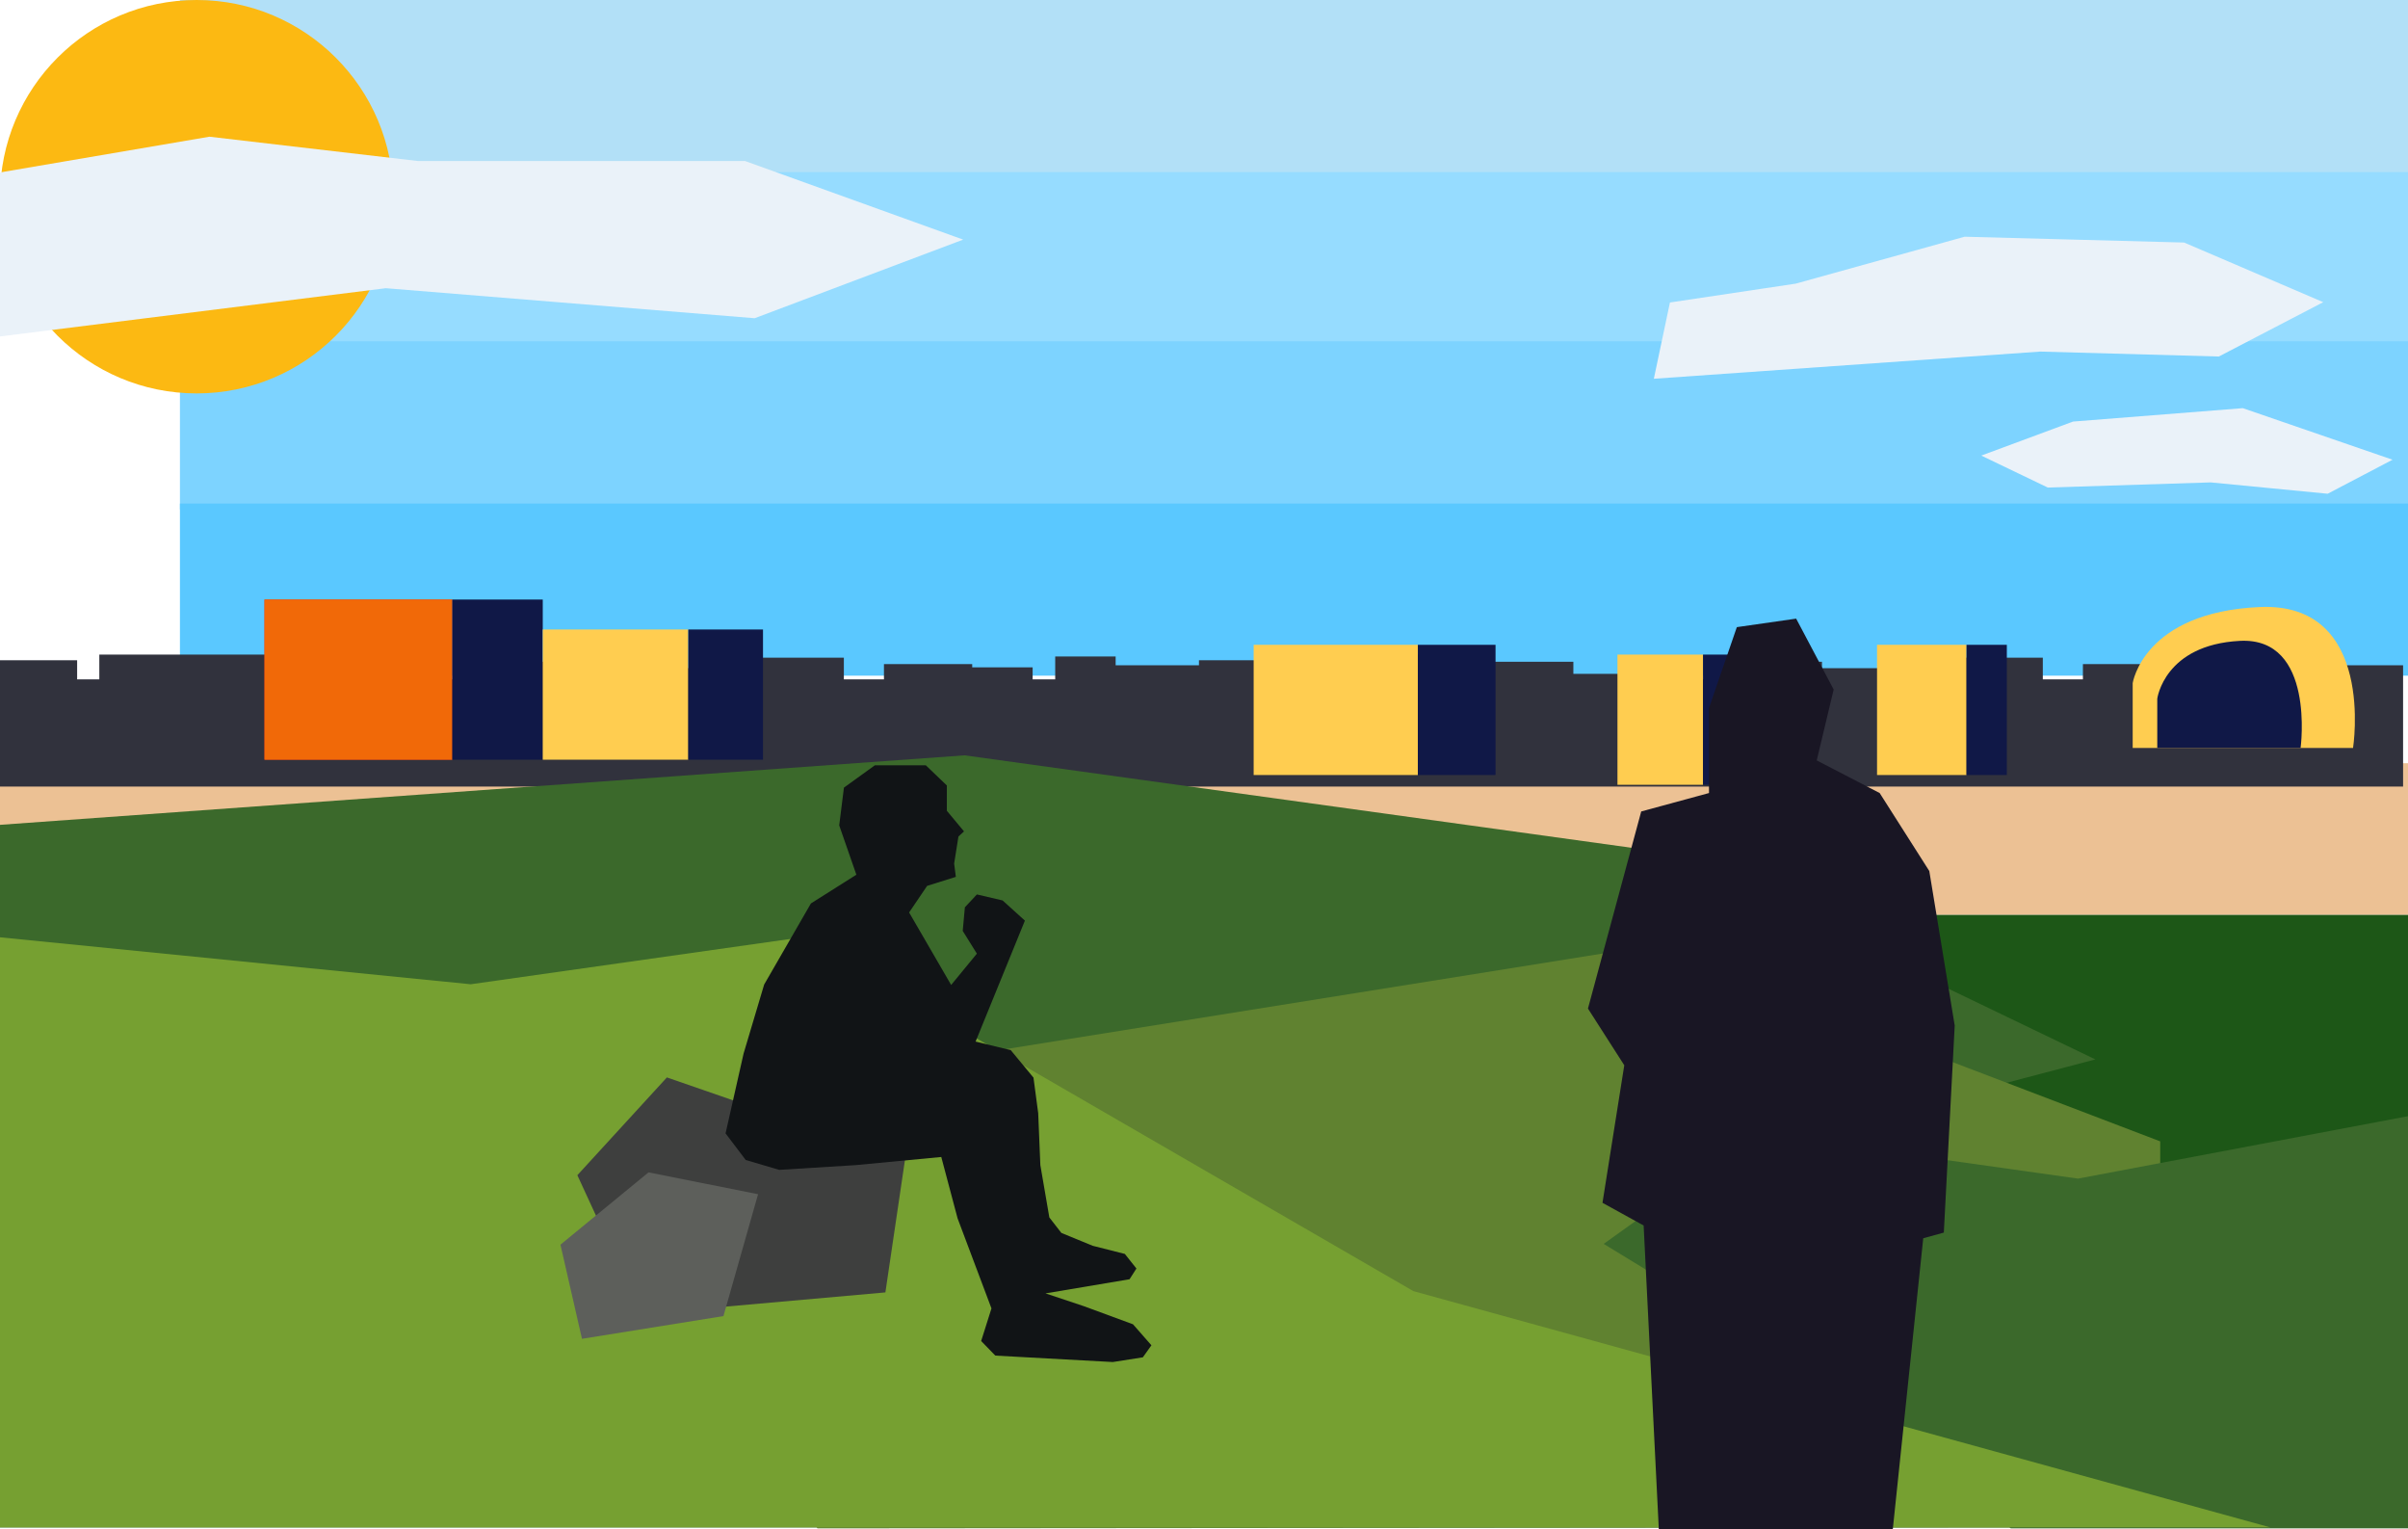
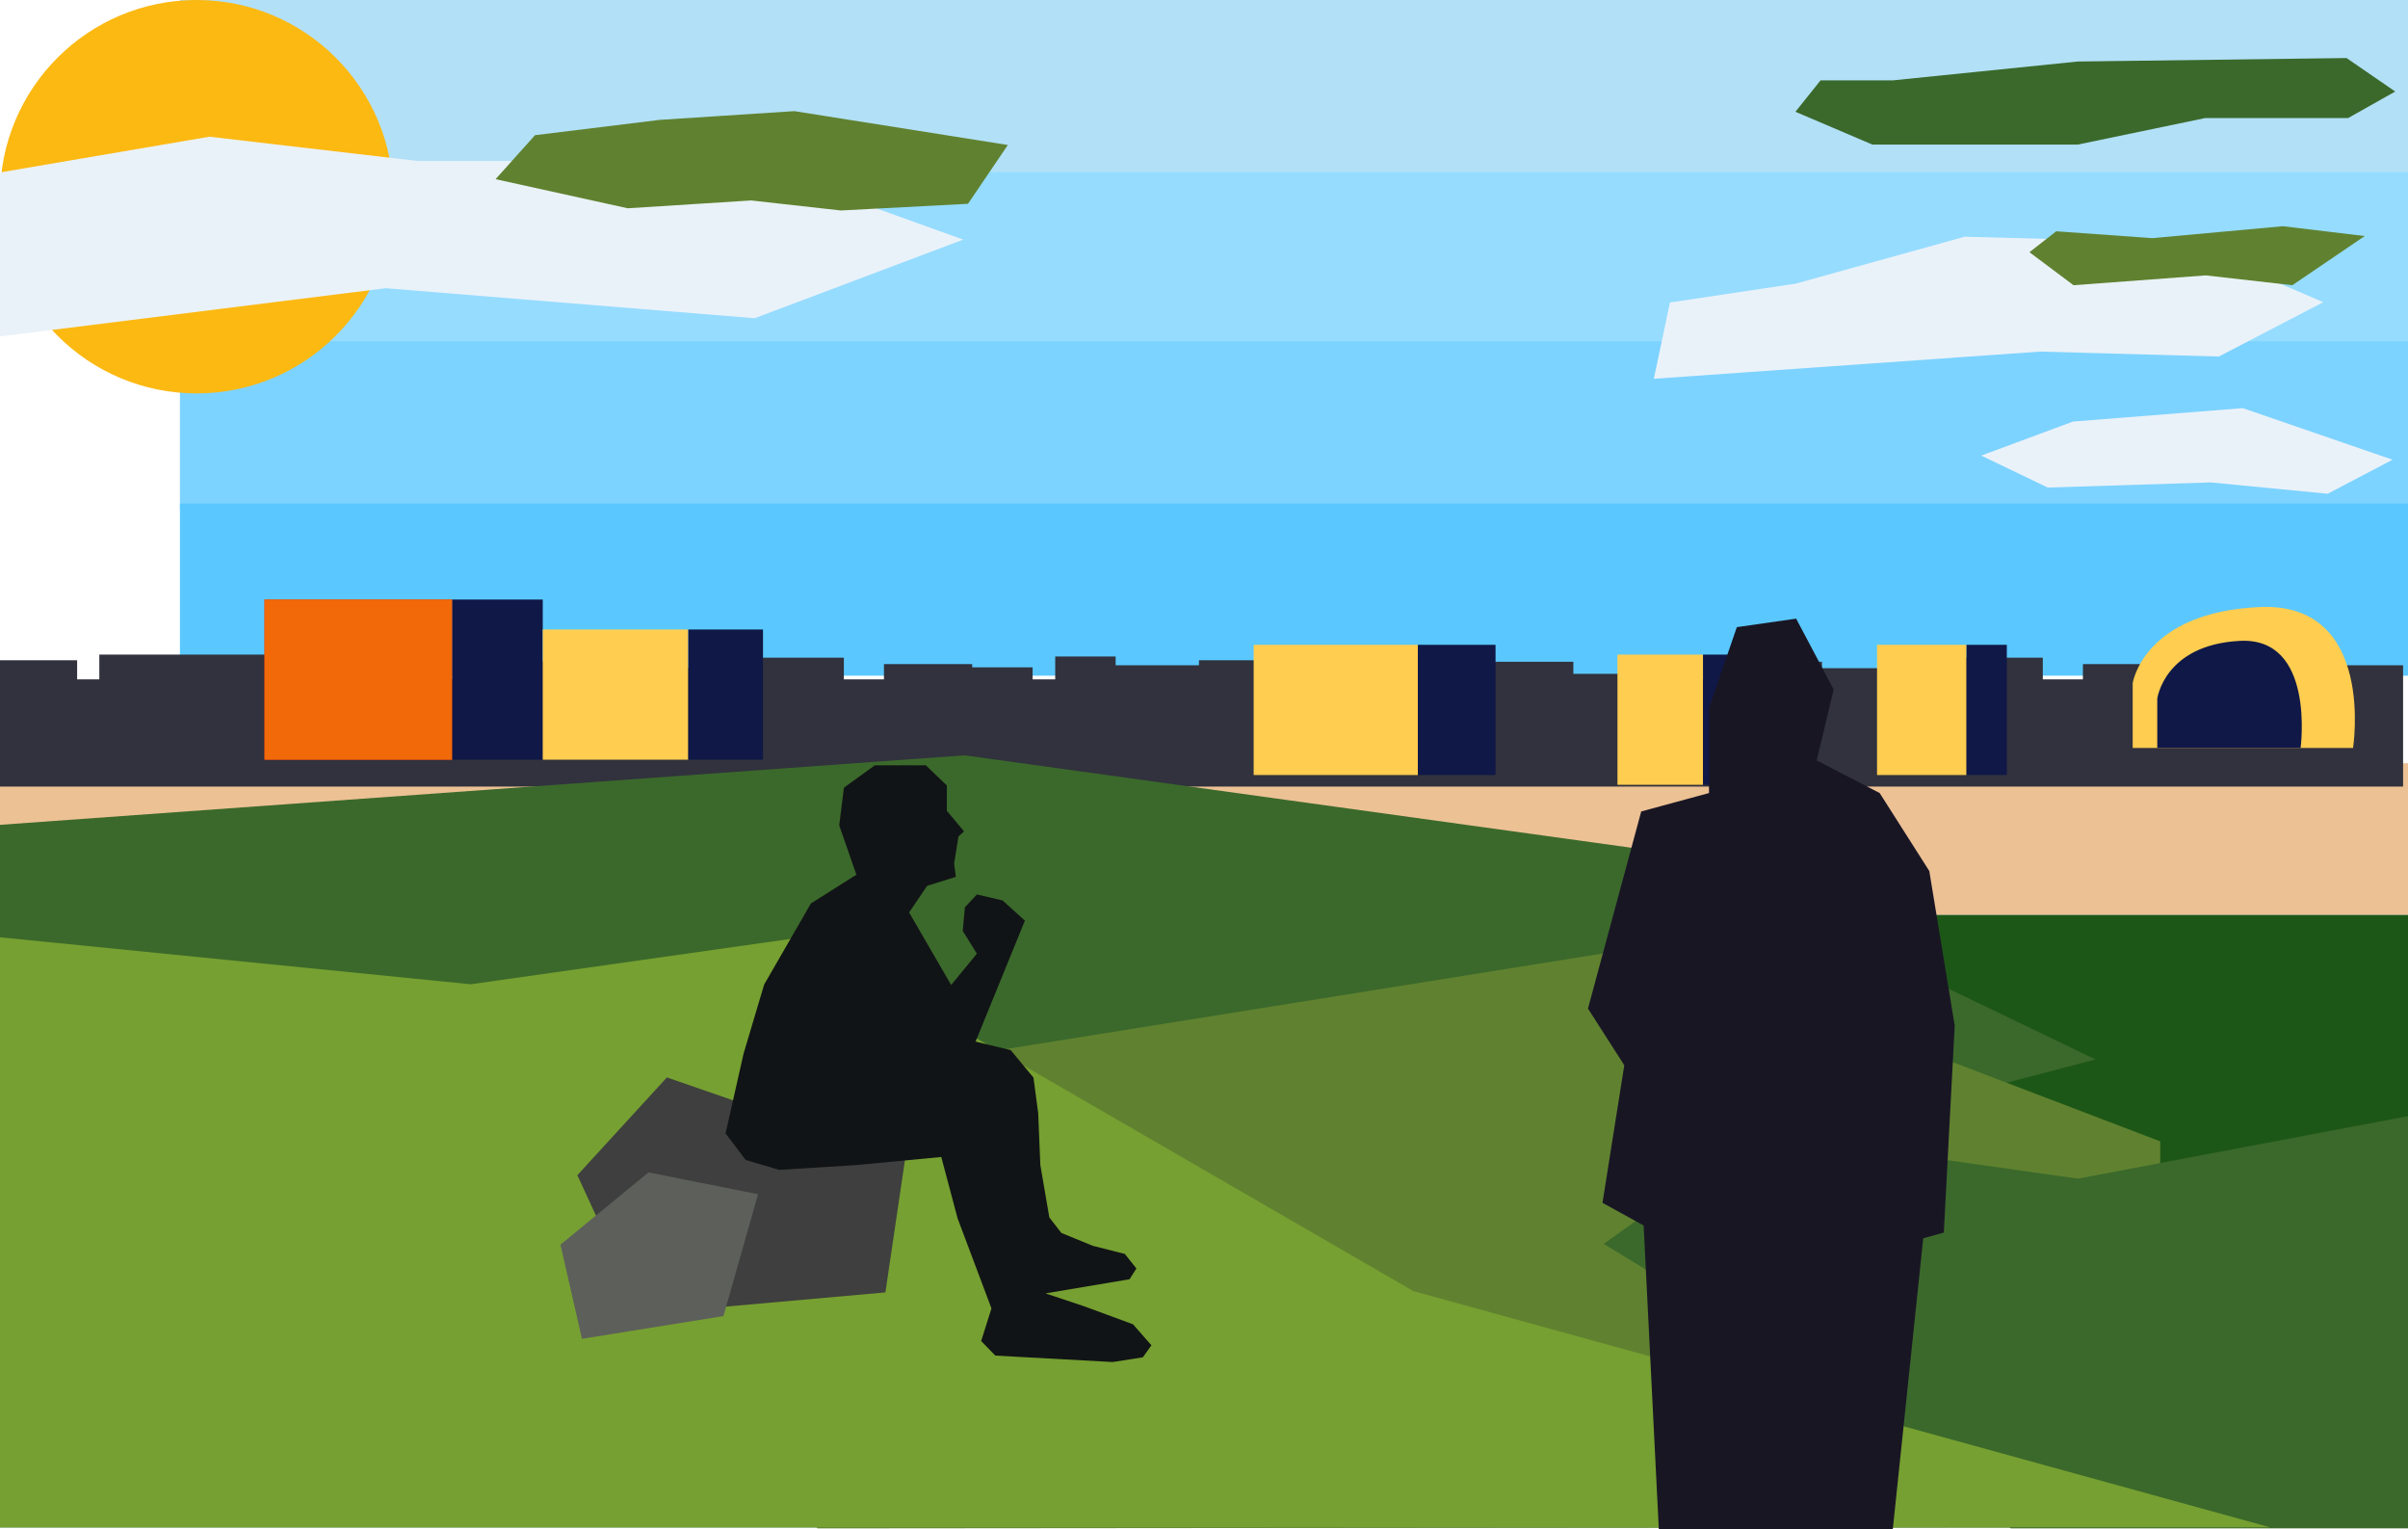
<svg xmlns="http://www.w3.org/2000/svg" width="2449" height="1554">
  <g fill="none" fill-rule="evenodd">
    <path fill="#7DD3FF" d="M183 518h2466V343H183z" />
    <path fill="#96DCFF" d="M183 347h2466V172H183z" />
    <path fill="#5AC8FF" d="M183 687h2466V512H183z" />
    <path fill="#B2E0F7" d="M183 175.001h2466v-175H183z" />
    <path fill="#1D5717" d="M0 1553h2459V930H0z" />
    <path fill="#ECC194" d="M0 930h2459V776H0z" />
    <circle cx="200" cy="200" r="200" fill="#FCB912" />
    <path fill="#EAF2F9" d="M0 175.332v166.75l392.371-49.042 375.15 30.516 212.048-79.924-221.843-79.924H424.985L212.97 139zM1826.229 288.41l-127.855 19.146L1682 385.1l392.94-27.627 181.655 5.025 106.194-55.254-141.481-60.645-223.218-5.909zM2280.995 415l-172.66 13.629L2015 463.223l67.663 32.5 165.666-5.242 118.993 11.53 65.945-34.593z" />
    <path fill="#31323D" d="M2354.011 676.426v-8.934h-61.47v23.263H2269.6v-12.23h-61.47v-3.29h-89.758v15.52h-40.769v-22.049h-137.408v10.678h-87.196v-6.533h-87.204v17.904h-106.427v-5.615h-59.22v-12.289h-91.577v-7.286h-188.187v25.19h-22.556v-19.434h-78.451v5.105h-84.737v-8.934h-61.47v23.263h-22.947v-12.23h-61.465v-3.29H899v15.52h-40.774v-22.049H720.821v10.678h-87.2v-6.533h-87.2v17.904H439.994v-5.615h-59.22v-12.289h-91.58v-7.286H101.01v25.19H78.45v-19.434H-.002V799.75h2444V676.426z" />
    <path fill="#E7281F" d="M269 772.435h191V609.597H269z" />
+     <path fill="#608230" d="M2321.752 230l-132.877 12.144-97.658-6.983L2064 256.428 2108.827 290l134.478-10 88.05 10L2405 240zM764.006 203.81L855.111 214l129.372-6.773 40.517-59.8L807.878 113l-136.865 8.874-126.885 15.581L504 182.18l134.444 29.593z" />
+     <path fill="#3B692B" d="M2113.154 62.55l-188.148 19.16h-73.458L1826 113.646 1904.244 147h208.91l129.628-26.966h145.312L2436 93.067 2386.497 59z" />
+     <path fill="##CD181A" d="M2029 1394h168V0h-168z" />
    <path fill="#F16908" d="M269 772.435h191V609.597H269z" />
    <path fill="#101847" d="M460 772.435h92V609.597h-92z" />
    <path fill="#FFCD50" d="M552 772.435h148V640.048H552z" />
    <path fill="#101847" d="M700 772.435h76V640.048h-76z" />
    <path fill="#FFCD50" d="M1275 788.01h167V655.623h-167z" />
    <path fill="#101847" d="M1442 788.01h79V655.623h-79z" />
    <path fill="#FFCD50" d="M1909 788.01h91V655.623h-91z" />
    <path fill="#101847" d="M2000 788.01h41V655.623h-41z" />
    <path fill="#FFCD50" d="M1645 797.952h87V665.565h-87z" />
    <path fill="#101847" d="M1732 797.952h44V665.565h-44z" />
    <path fill="#3B692B" d="M0 838.657v326.05l702.33 37.636 494.175-37.635L1522.44 1266l133.399-63.657L2131 1077.16l-437.312-210.407L981.094 768z" />
    <path fill="#608230" d="M903.72 1085.76L646 1252.669 831.346 1554 2197 1552.841v-392.337L1676.878 962z" />
    <path fill="#3B692B" d="M2113.37 1198.374l-325.684-45.944L1631 1264.733l262.099 159.947L2045 1554h414v-421z" />
    <path fill="#76A031" d="M478.737 1000.758L0 953v600h2309l-871.52-240.22L815.594 953z" />
    <path fill="#191624" d="M1629.77 1222.97l41.854 23.068 36.163 723.543 173.98-1.311 74.222-709.263 20.929-5.761L1988 1042.758l-25.852-157.138-50.475-79.296-64.013-33.155 17.236-72.09L1826.735 629l-60.321 8.649-28.31 82.175v86.5l-68.941 18.744L1615 1025.46l36.93 57.665z" />
    <path d="M2169 760.51v-65.935s10.85-72.088 129.224-77.364c118.375-5.274 94.878 143.3 94.878 143.3h-224.103z" fill="#FFCD50" />
    <path d="M2194 760.51V710.4s7.057-54.789 84.052-58.798 61.713 108.908 61.713 108.908H2194z" fill="#101847" />
    <path fill="#3E3F3E" d="M920.383 1179.298l-242.138-83.813-91.056 99.408 65.101 141.233 248.177-22.063z" />
    <path fill="#5D5F5B" d="M591.876 1361.248l143.89-23.11 35.209-123.913-111.404-22.22L570 1265.528z" />
    <path fill="#111416" d="M870.948 889.374l-17.45-50.159 4.802-38.385 31.403-22.674h51.907l21.368 20.494v25.728l17.44 20.936-5.666 5.243-4.36 27.476 1.739 13.521-29.224 9.17-18.314 27.035 42.754 73.708 26.16-31.845-14.386-23.116 2.18-23.98 12.207-13.09 26.17 6.108 22.674 20.503-50.15 122.993 35.763 8.72 23.116 27.926 4.801 36.196 2.18 52.78 9.153 53.205 12.224 15.71 31.836 13.08 32.719 8.288 11.774 14.828-6.982 10.91-85.49 14.386 39.25 13.09 49.736 18.314 18.755 21.377-8.729 12.215-30.538 4.793-119.507-6.54-14.395-14.829 10.476-33.15-34.466-91.598-16.575-62.366-87.23 8.287-77.634 4.802-34.025-10.044-20.494-27.043 18.314-81.122 20.936-70.23 47.537-82.427z" />
  </g>
</svg>
